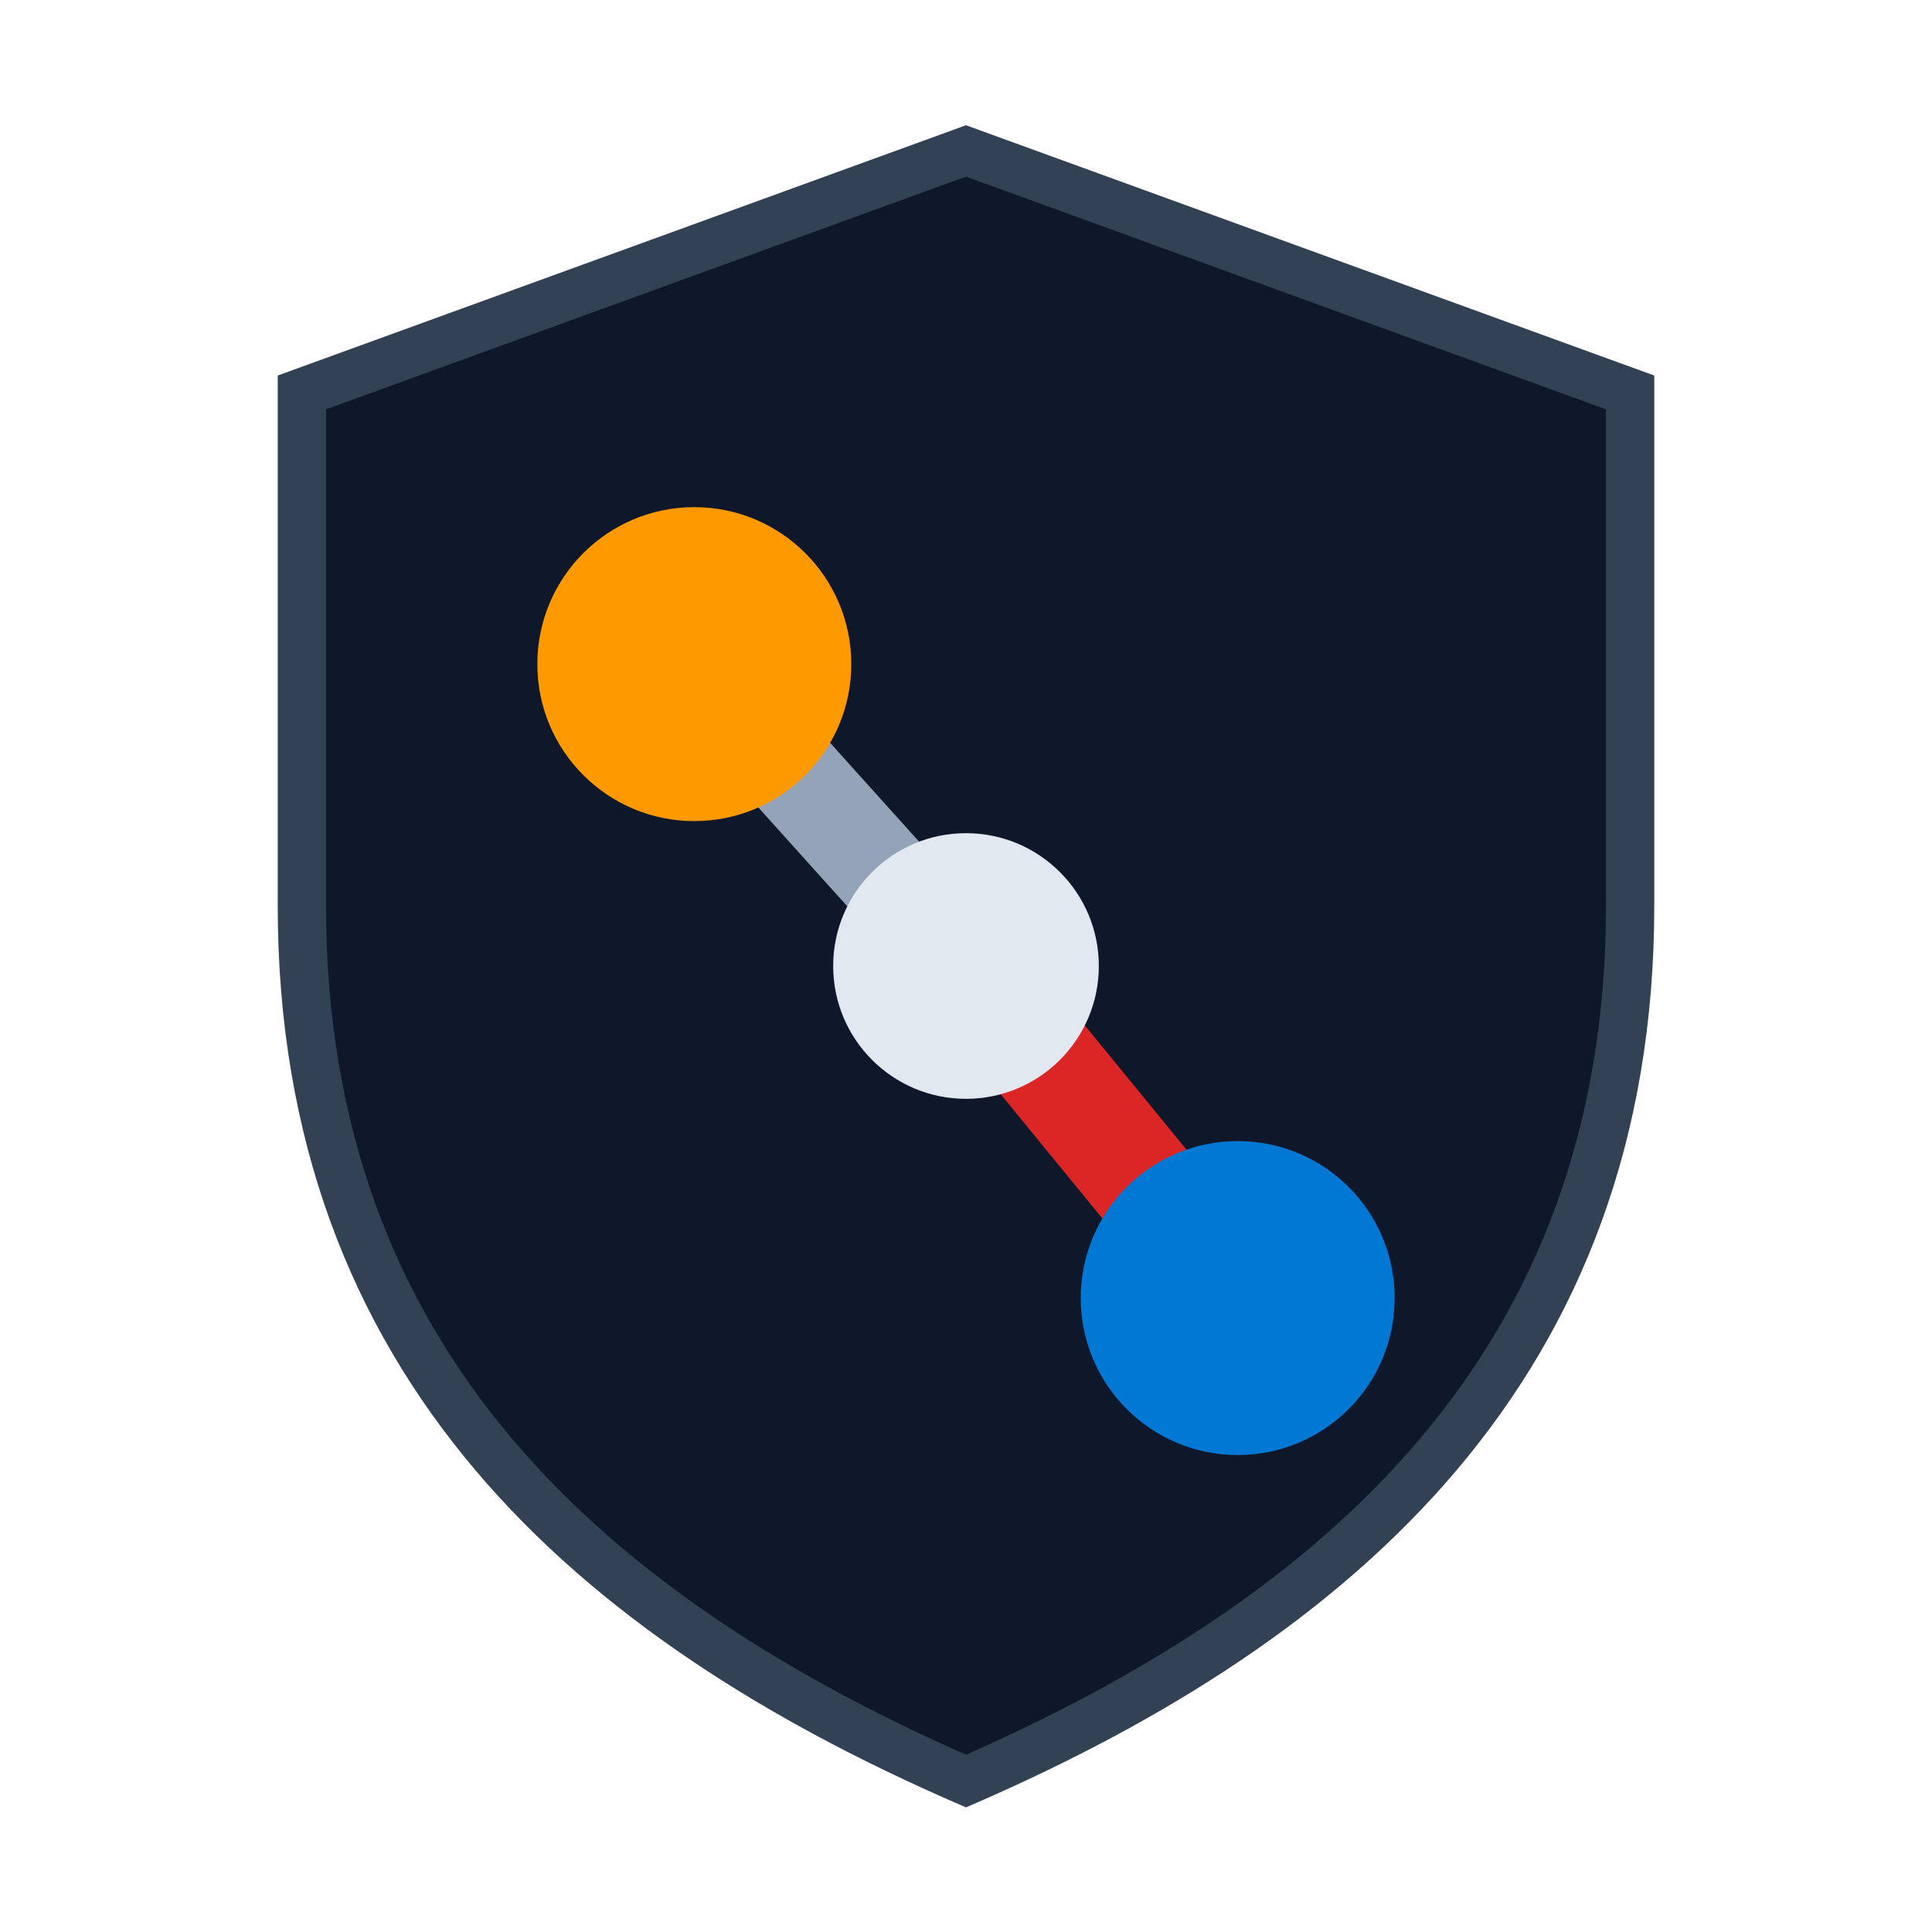
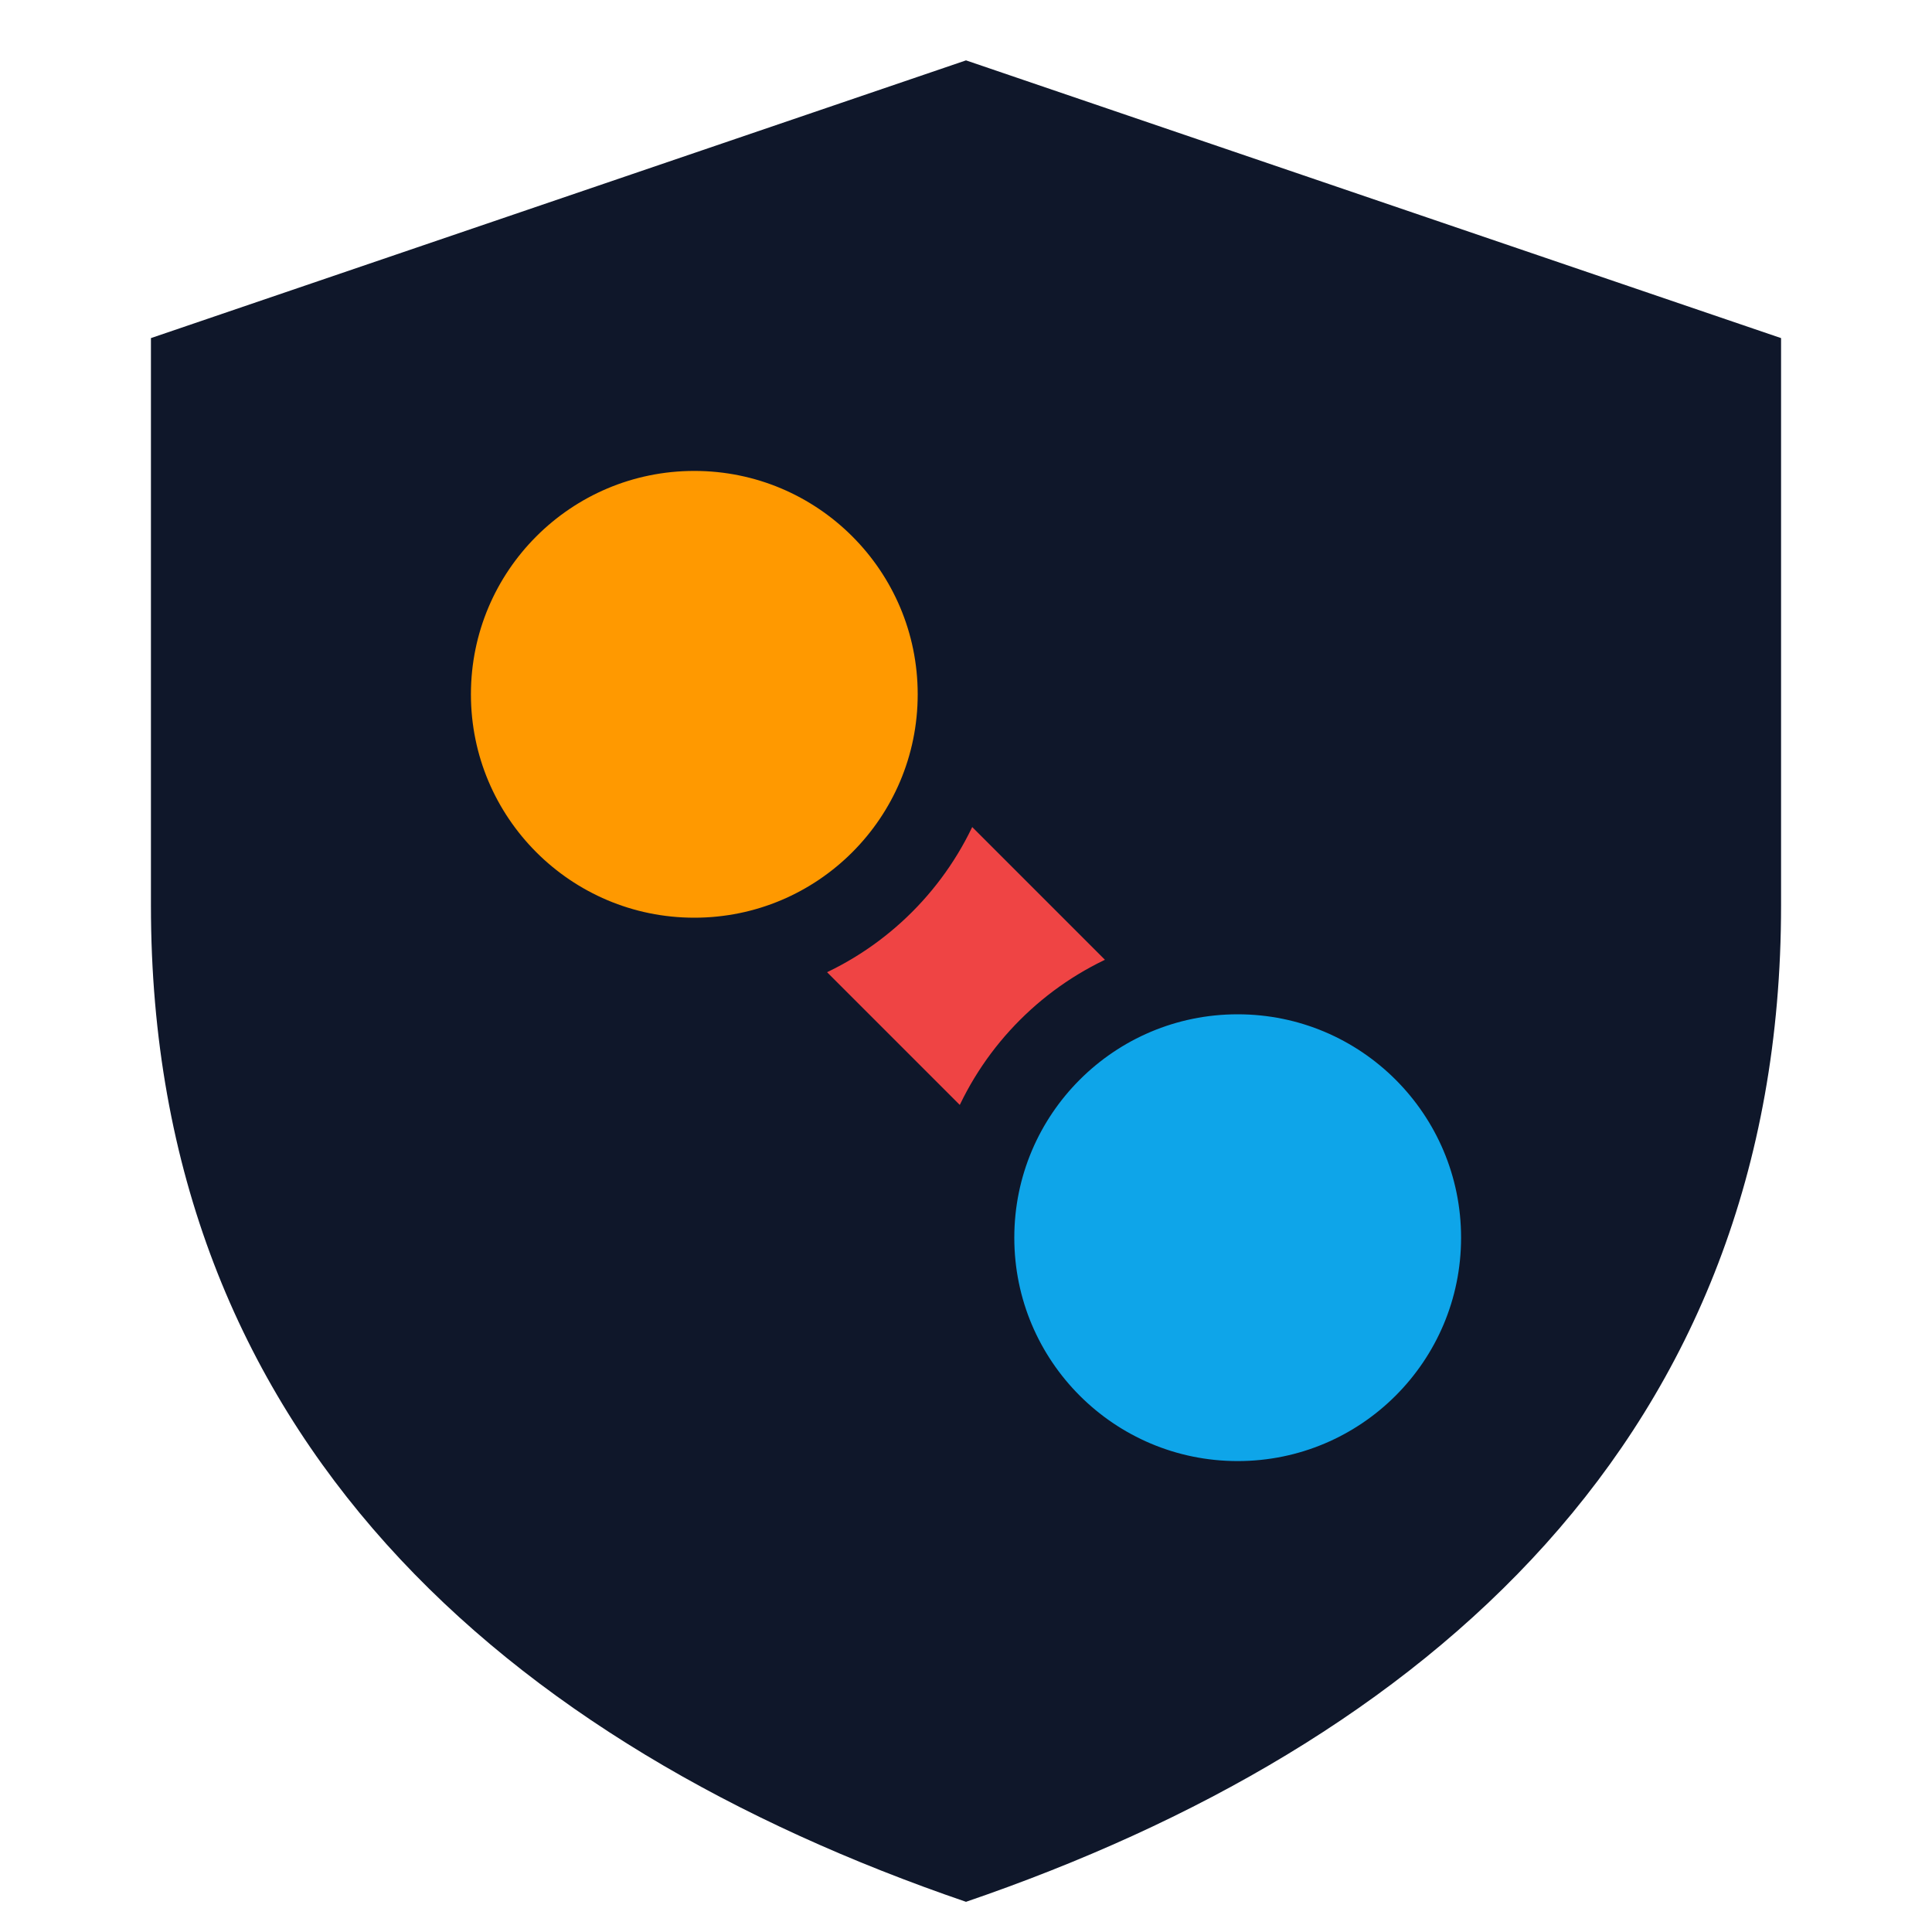
<svg xmlns="http://www.w3.org/2000/svg" viewBox="0 0 32 32" width="32" height="32">
-   <path d="M16 2.5 L27 6.5 V15 C27 22.6 22.2 26.8 16 29.5 C9.8 26.8 5 22.6 5 15 V6.5 Z" fill="#0f172a" stroke="#334155" stroke-width="0.8" />
-   <line x1="11.5" y1="11" x2="16" y2="16" stroke="#94a3b8" stroke-width="1.6" stroke-linecap="round" />
-   <line x1="16" y1="16" x2="20.5" y2="21.5" stroke="#dc2626" stroke-width="1.8" stroke-linecap="round" />
-   <circle cx="11.5" cy="11" r="2.6" fill="#ff9900" />
-   <circle cx="16" cy="16" r="2.2" fill="#e2e8f0" />
-   <circle cx="20.5" cy="21.5" r="2.6" fill="#0078d4" />
+   <path d="M16 1 L29.5 5.6 V15 C29.5 23.8 23.6 28.9 16 31.5 C8.4 28.9 2.5 23.8 2.5 15 V5.6 Z" fill="#0f172a" />
+   <line x1="11.5" y1="11.5" x2="20.5" y2="20.5" stroke="#ef4444" stroke-width="3.4" stroke-linecap="round" />
+   <circle cx="11.5" cy="11.5" r="4.4" fill="#ff9900" stroke="#0f172a" stroke-width="1.4" />
+   <circle cx="20.5" cy="20.5" r="4.4" fill="#0ea5e9" stroke="#0f172a" stroke-width="1.4" />
</svg>
